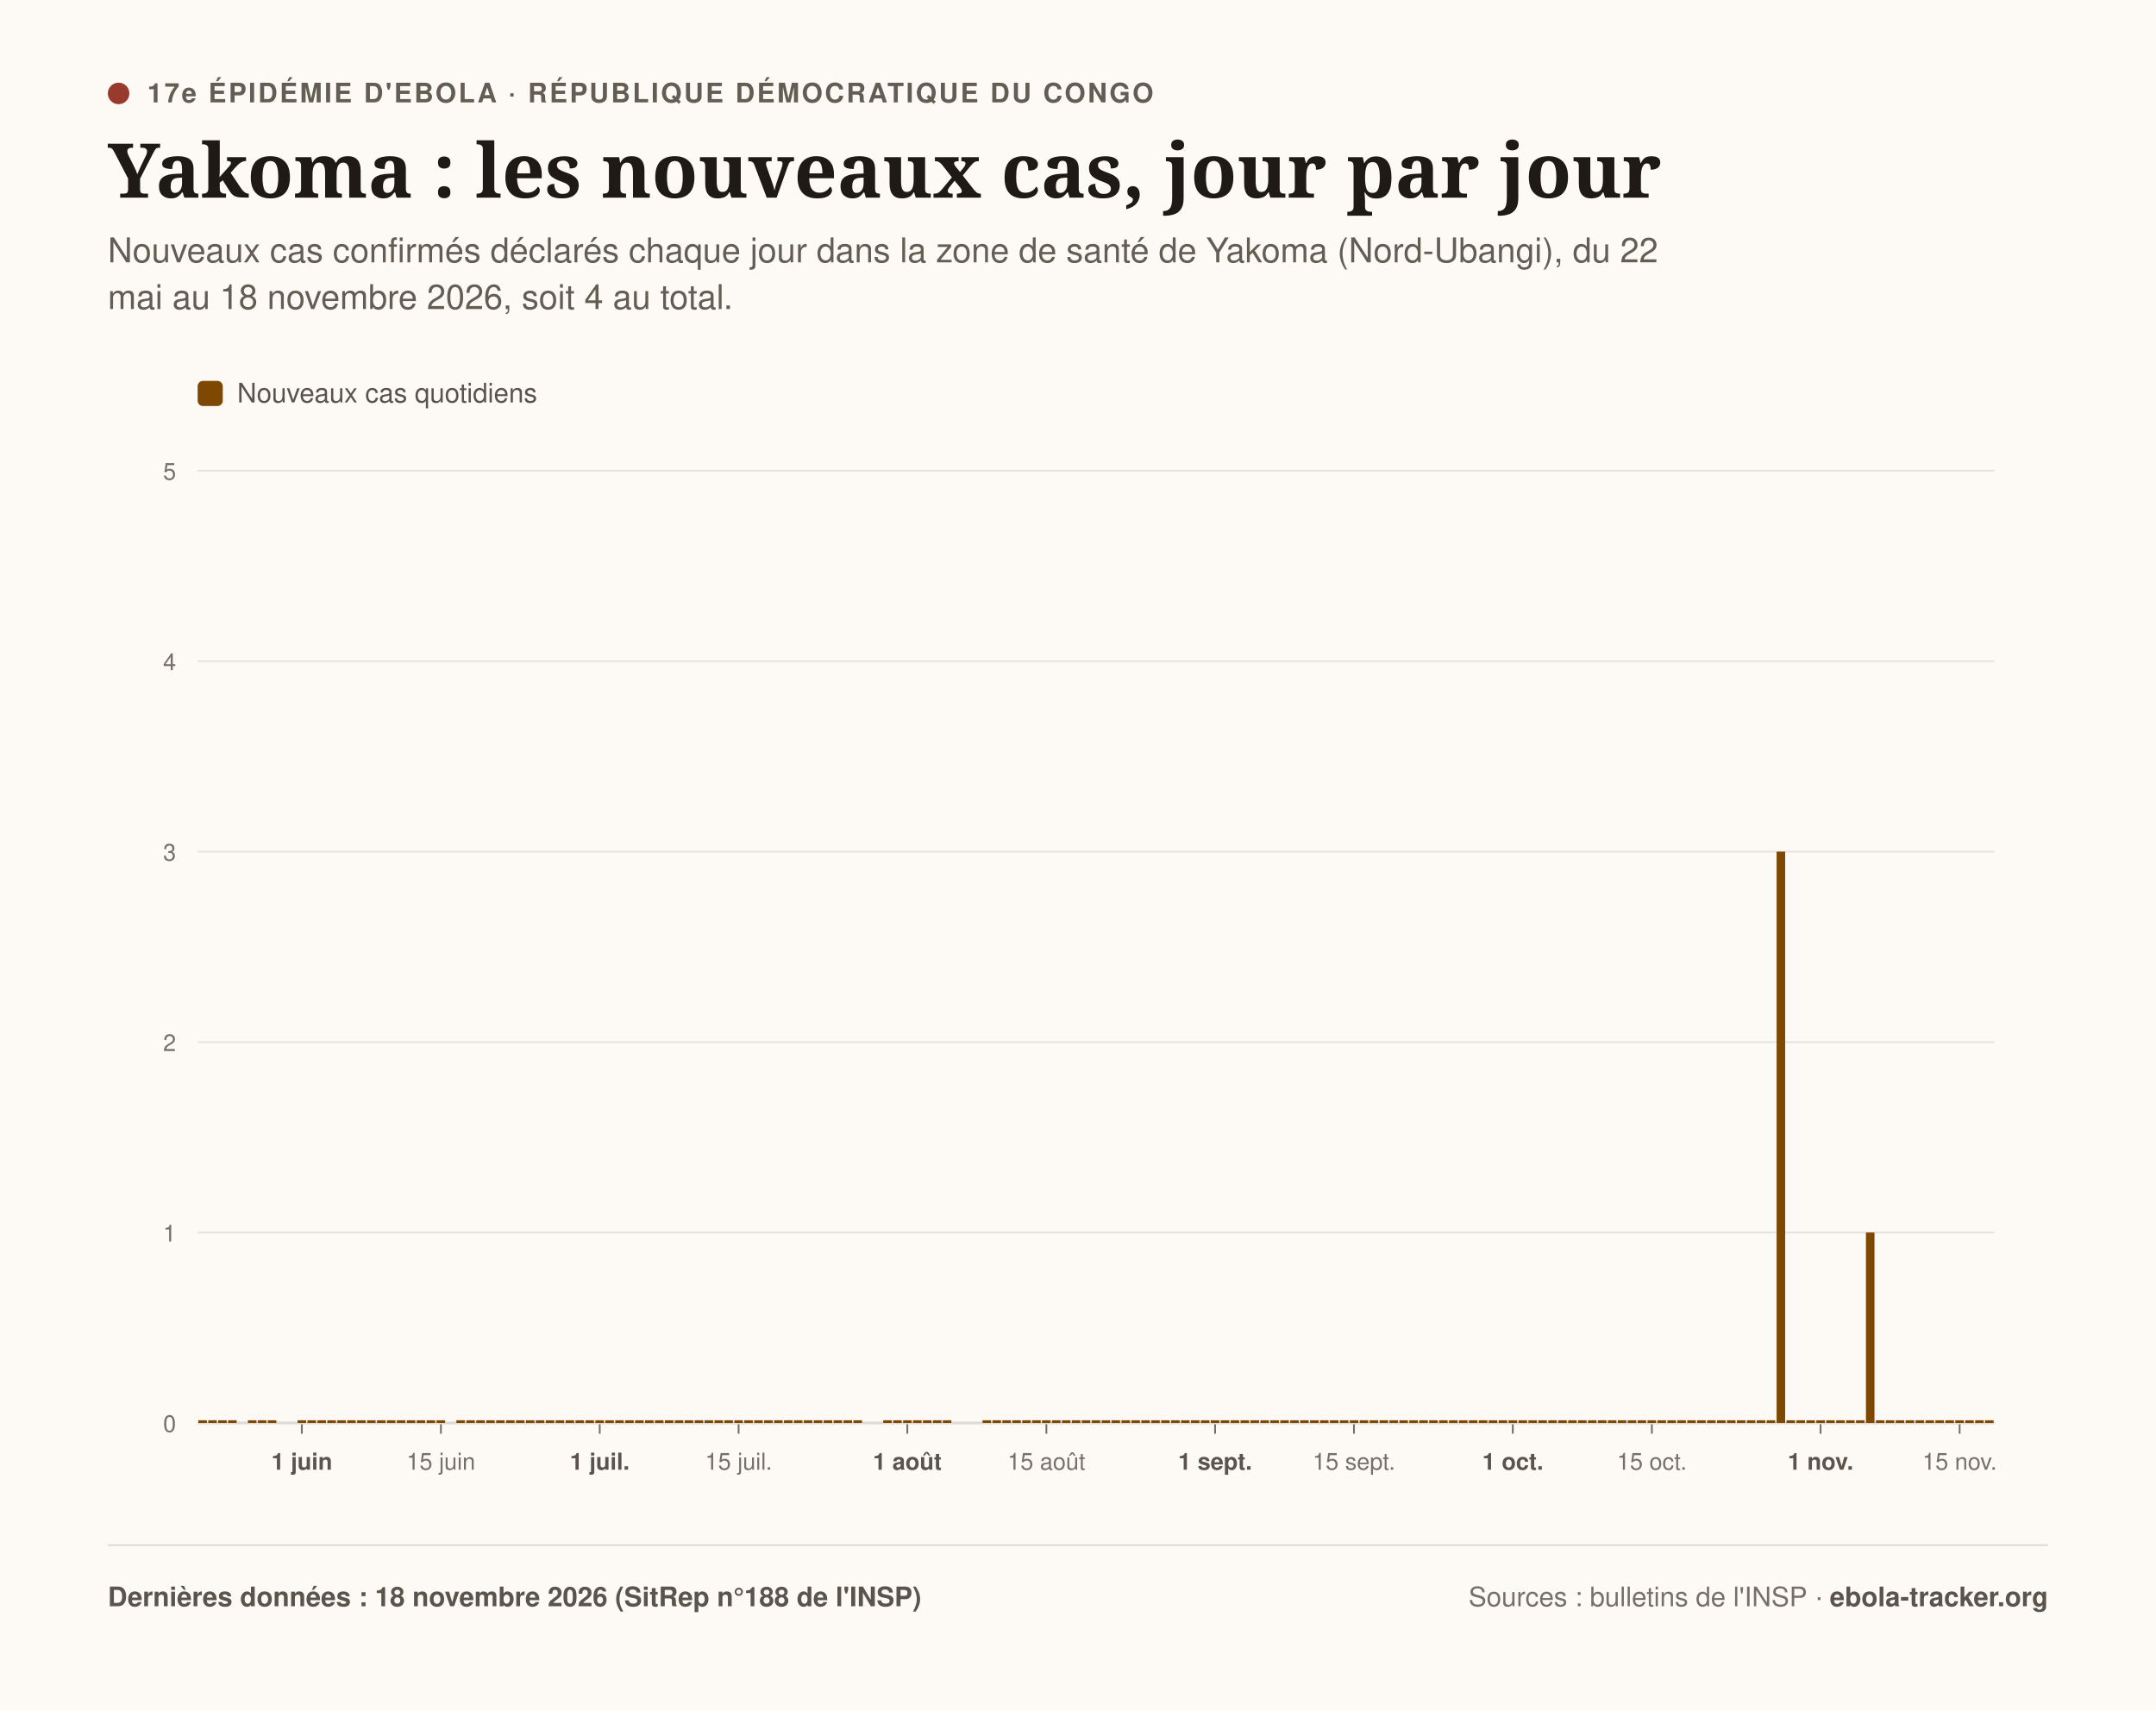
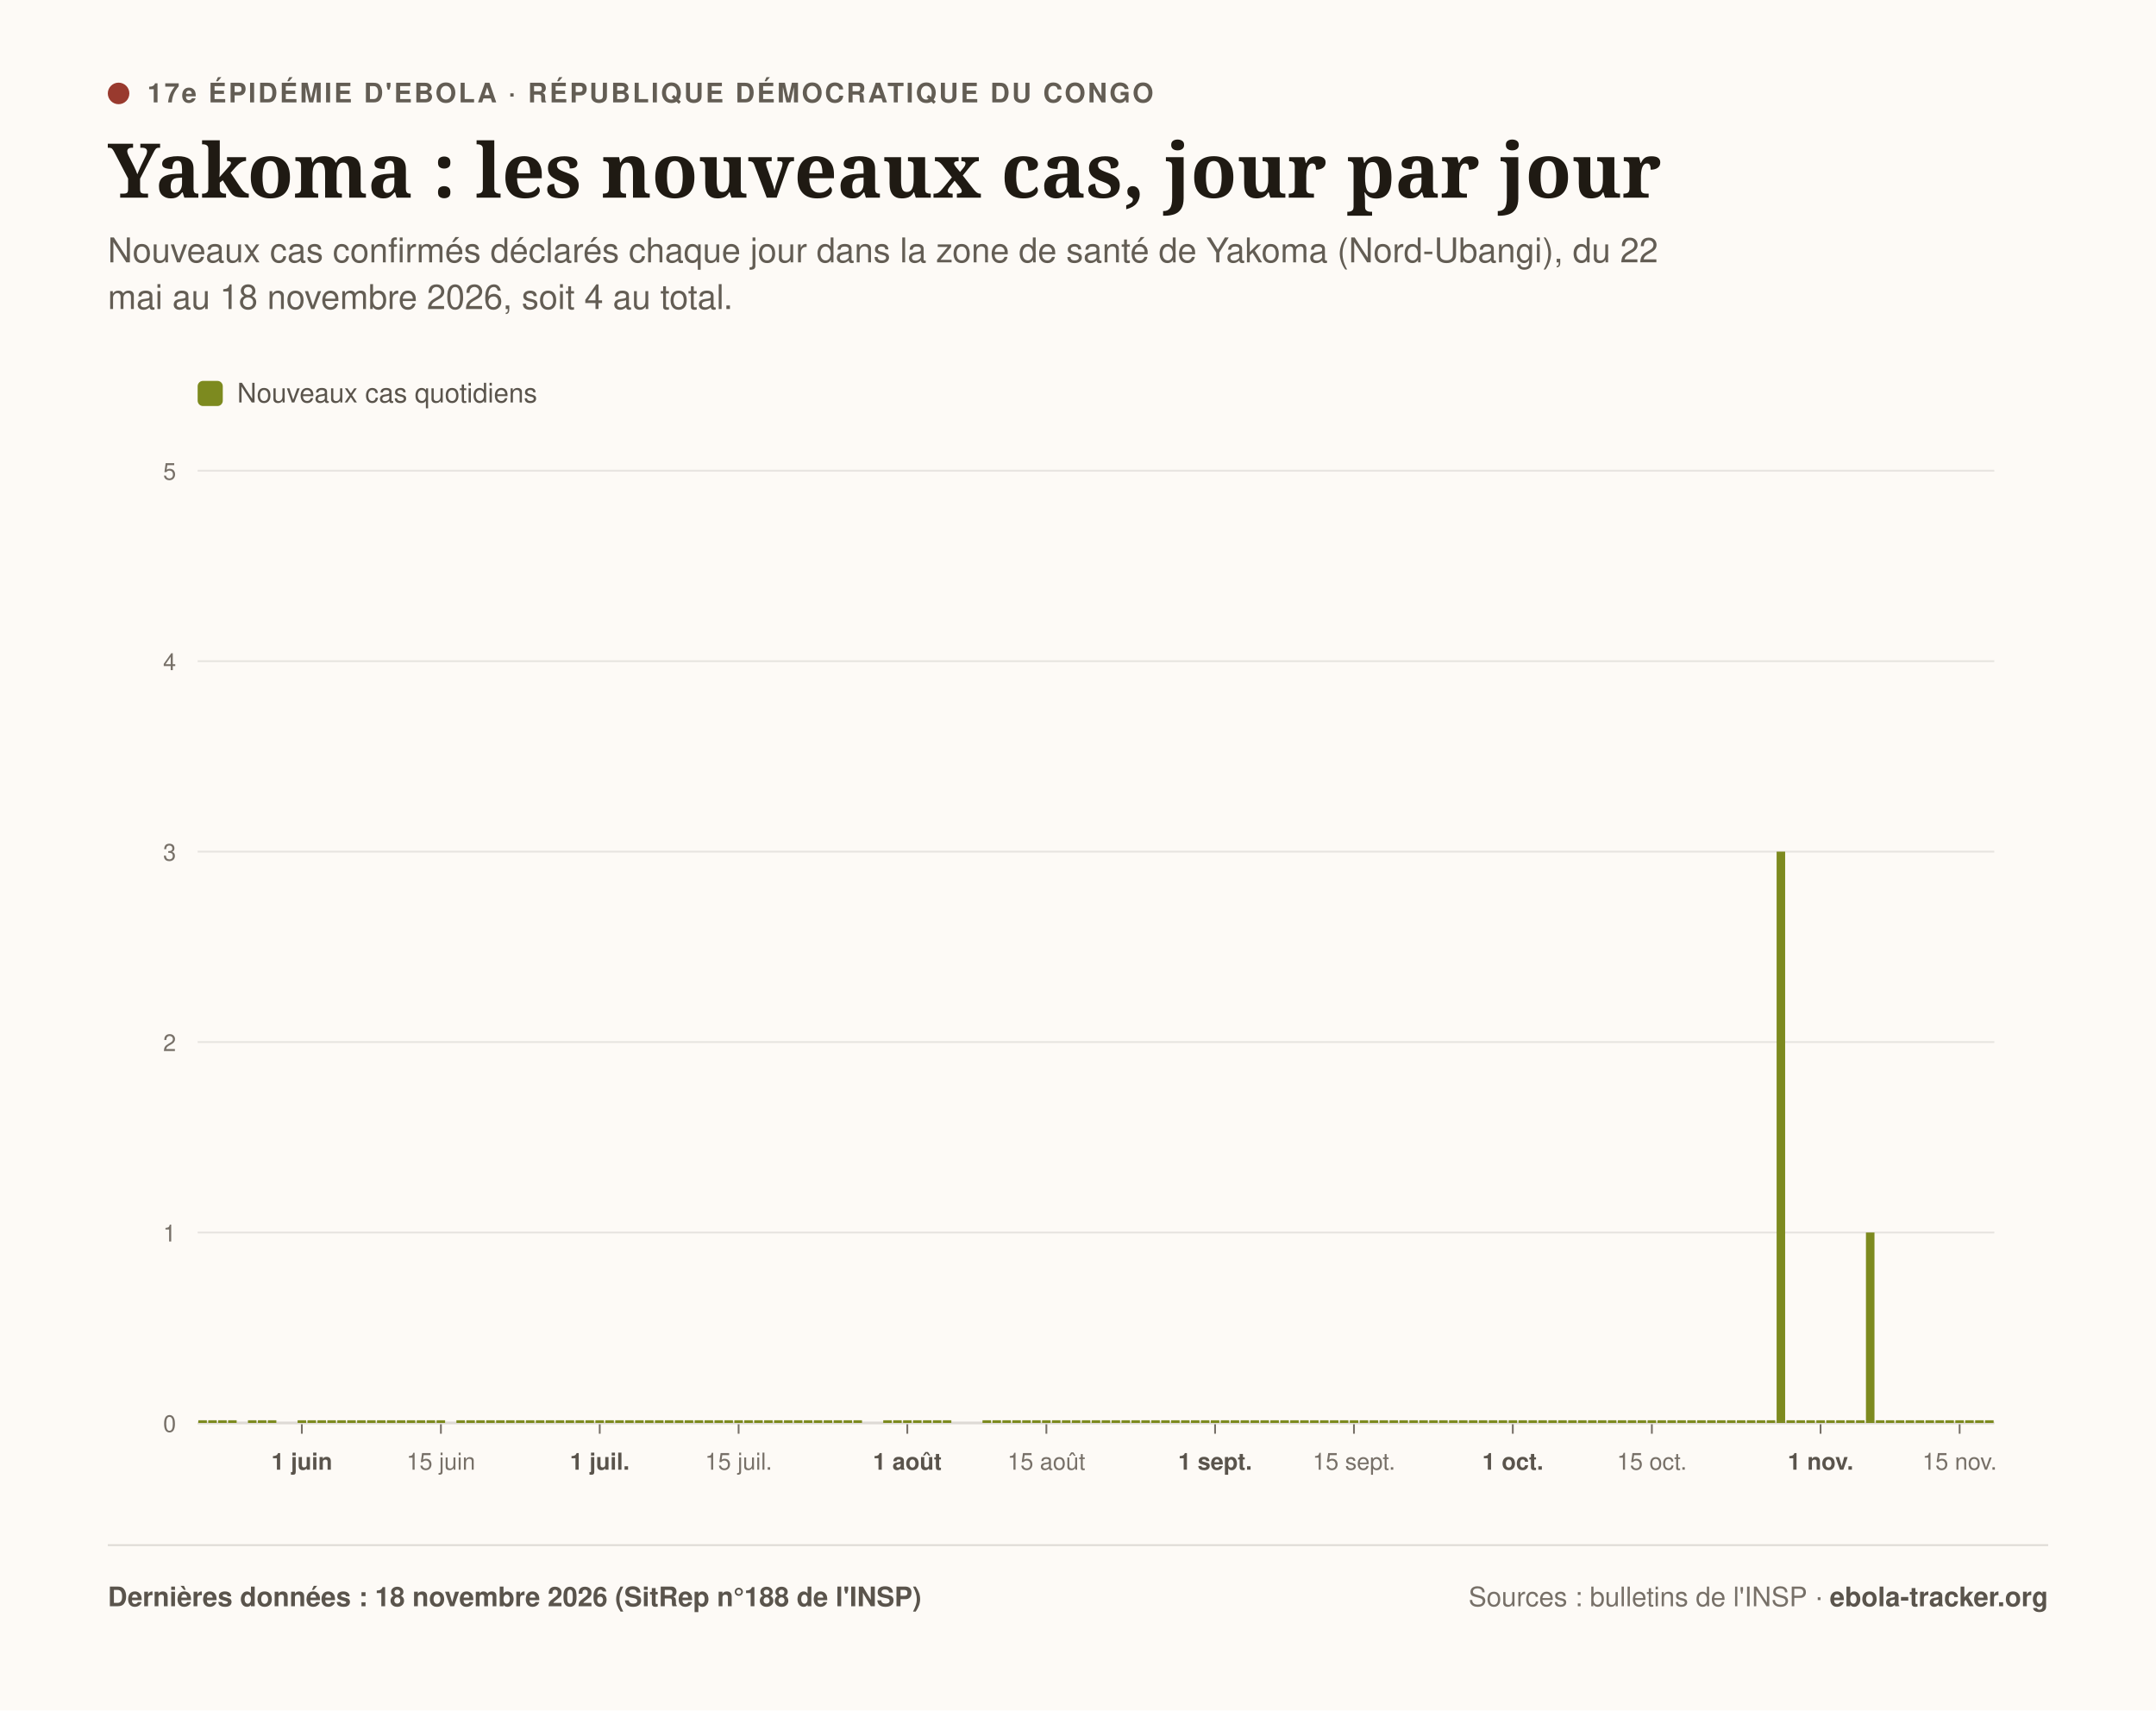
<svg xmlns="http://www.w3.org/2000/svg" viewBox="0 0 1200 952" role="img" aria-label="Yakoma : les nouveaux cas, jour par jour. Nouveaux cas confirmés déclarés chaque jour dans la zone de santé de Yakoma (Nord-Ubangi), du 22 mai au 18 novembre 2026, soit 4 au total.">
  <rect width="1200" height="952" fill="#FDFAF6" />
  <circle cx="66" cy="52" r="6" fill="#993A2E" />
  <text x="82.0" y="57.0" font-family="'Public Sans',Helvetica,Arial,sans-serif" font-size="15" font-weight="700" fill="#635D54" text-anchor="start" letter-spacing=".08em">17e ÉPIDÉMIE D'EBOLA · RÉPUBLIQUE DÉMOCRATIQUE DU CONGO</text>
  <text x="60.0" y="110.0" font-family="'Source Serif 4',Georgia,serif" font-size="42" font-weight="600" fill="#1F1A13" text-anchor="start">Yakoma : les nouveaux cas, jour par jour</text>
  <text x="60.0" y="146.0" font-family="'Public Sans',Helvetica,Arial,sans-serif" font-size="19" font-weight="400" fill="#635D54" text-anchor="start">Nouveaux cas confirmés déclarés chaque jour dans la zone de santé de Yakoma (Nord-Ubangi), du 22</text>
  <text x="60.0" y="172.0" font-family="'Public Sans',Helvetica,Arial,sans-serif" font-size="19" font-weight="400" fill="#635D54" text-anchor="start">mai au 18 novembre 2026, soit 4 au total.</text>
-   <rect x="110" y="212" width="14" height="14" rx="3" fill="#7E4800" />
+   <rect x="110" y="212" width="14" height="14" rx="3" fill="#7D8A1F" />
  <text x="132.0" y="224.0" font-family="'Public Sans',Helvetica,Arial,sans-serif" font-size="15" font-weight="400" fill="#5A544C" text-anchor="start">Nouveaux cas quotidiens</text>
  <line x1="110" x2="1110" y1="792.0" y2="792.0" stroke="#E7E4E0" />
  <text x="98.0" y="797.0" font-family="'Public Sans',Helvetica,Arial,sans-serif" font-size="13" font-weight="400" fill="#777068" text-anchor="end">0</text>
  <line x1="110" x2="1110" y1="686.0" y2="686.0" stroke="#E7E4E0" />
  <text x="98.0" y="691.0" font-family="'Public Sans',Helvetica,Arial,sans-serif" font-size="13" font-weight="400" fill="#777068" text-anchor="end">1</text>
  <line x1="110" x2="1110" y1="580.0" y2="580.0" stroke="#E7E4E0" />
  <text x="98.0" y="585.0" font-family="'Public Sans',Helvetica,Arial,sans-serif" font-size="13" font-weight="400" fill="#777068" text-anchor="end">2</text>
  <line x1="110" x2="1110" y1="474.0" y2="474.0" stroke="#E7E4E0" />
  <text x="98.0" y="479.0" font-family="'Public Sans',Helvetica,Arial,sans-serif" font-size="13" font-weight="400" fill="#777068" text-anchor="end">3</text>
  <line x1="110" x2="1110" y1="368.0" y2="368.0" stroke="#E7E4E0" />
  <text x="98.0" y="373.0" font-family="'Public Sans',Helvetica,Arial,sans-serif" font-size="13" font-weight="400" fill="#777068" text-anchor="end">4</text>
  <line x1="110" x2="1110" y1="262.0" y2="262.0" stroke="#E7E4E0" />
  <text x="98.0" y="267.0" font-family="'Public Sans',Helvetica,Arial,sans-serif" font-size="13" font-weight="400" fill="#777068" text-anchor="end">5</text>
  <line x1="168.0" x2="168.0" y1="792" y2="798" stroke="#777068" />
  <text x="168.0" y="818.0" font-family="'Public Sans',Helvetica,Arial,sans-serif" font-size="13" font-weight="600" fill="#5A544C" text-anchor="middle">1 juin</text>
  <line x1="245.4" x2="245.4" y1="792" y2="798" stroke="#777068" />
  <text x="245.4" y="818.0" font-family="'Public Sans',Helvetica,Arial,sans-serif" font-size="13" font-weight="400" fill="#777068" text-anchor="middle">15 juin</text>
  <line x1="333.8" x2="333.8" y1="792" y2="798" stroke="#777068" />
  <text x="333.8" y="818.0" font-family="'Public Sans',Helvetica,Arial,sans-serif" font-size="13" font-weight="600" fill="#5A544C" text-anchor="middle">1 juil.</text>
  <line x1="411.1" x2="411.1" y1="792" y2="798" stroke="#777068" />
  <text x="411.1" y="818.0" font-family="'Public Sans',Helvetica,Arial,sans-serif" font-size="13" font-weight="400" fill="#777068" text-anchor="middle">15 juil.</text>
  <line x1="505.0" x2="505.0" y1="792" y2="798" stroke="#777068" />
  <text x="505.0" y="818.0" font-family="'Public Sans',Helvetica,Arial,sans-serif" font-size="13" font-weight="600" fill="#5A544C" text-anchor="middle">1 août</text>
  <line x1="582.4" x2="582.4" y1="792" y2="798" stroke="#777068" />
  <text x="582.4" y="818.0" font-family="'Public Sans',Helvetica,Arial,sans-serif" font-size="13" font-weight="400" fill="#777068" text-anchor="middle">15 août</text>
  <line x1="676.3" x2="676.3" y1="792" y2="798" stroke="#777068" />
  <text x="676.3" y="818.0" font-family="'Public Sans',Helvetica,Arial,sans-serif" font-size="13" font-weight="600" fill="#5A544C" text-anchor="middle">1 sept.</text>
  <line x1="753.6" x2="753.6" y1="792" y2="798" stroke="#777068" />
  <text x="753.6" y="818.0" font-family="'Public Sans',Helvetica,Arial,sans-serif" font-size="13" font-weight="400" fill="#777068" text-anchor="middle">15 sept.</text>
  <line x1="842.0" x2="842.0" y1="792" y2="798" stroke="#777068" />
  <text x="842.0" y="818.0" font-family="'Public Sans',Helvetica,Arial,sans-serif" font-size="13" font-weight="600" fill="#5A544C" text-anchor="middle">1 oct.</text>
  <line x1="919.4" x2="919.4" y1="792" y2="798" stroke="#777068" />
  <text x="919.4" y="818.0" font-family="'Public Sans',Helvetica,Arial,sans-serif" font-size="13" font-weight="400" fill="#777068" text-anchor="middle">15 oct.</text>
  <line x1="1013.3" x2="1013.3" y1="792" y2="798" stroke="#777068" />
  <text x="1013.3" y="818.0" font-family="'Public Sans',Helvetica,Arial,sans-serif" font-size="13" font-weight="600" fill="#5A544C" text-anchor="middle">1 nov.</text>
  <line x1="1090.7" x2="1090.7" y1="792" y2="798" stroke="#777068" />
  <text x="1090.7" y="818.0" font-family="'Public Sans',Helvetica,Arial,sans-serif" font-size="13" font-weight="400" fill="#777068" text-anchor="middle">15 nov.</text>
  <line x1="110" x2="1110" y1="792" y2="792" stroke="#DEDAD5" stroke-width="1.5" />
-   <rect x="110.39" y="790.50" width="4.75" height="1.50" fill="#7E4800" />
-   <rect x="115.91" y="790.50" width="4.75" height="1.50" fill="#7E4800" />
-   <rect x="121.44" y="790.50" width="4.75" height="1.50" fill="#7E4800" />
-   <rect x="126.96" y="790.50" width="4.75" height="1.50" fill="#7E4800" />
-   <rect x="138.01" y="790.50" width="4.75" height="1.50" fill="#7E4800" />
-   <rect x="143.54" y="790.50" width="4.75" height="1.50" fill="#7E4800" />
-   <rect x="149.06" y="790.50" width="4.75" height="1.50" fill="#7E4800" />
-   <rect x="165.64" y="790.50" width="4.75" height="1.50" fill="#7E4800" />
-   <rect x="171.16" y="790.50" width="4.75" height="1.50" fill="#7E4800" />
-   <rect x="176.69" y="790.50" width="4.75" height="1.50" fill="#7E4800" />
-   <rect x="182.21" y="790.50" width="4.75" height="1.50" fill="#7E4800" />
-   <rect x="187.73" y="790.50" width="4.75" height="1.50" fill="#7E4800" />
-   <rect x="193.26" y="790.50" width="4.75" height="1.50" fill="#7E4800" />
-   <rect x="198.78" y="790.50" width="4.75" height="1.50" fill="#7E4800" />
-   <rect x="204.31" y="790.50" width="4.75" height="1.50" fill="#7E4800" />
-   <rect x="209.83" y="790.50" width="4.75" height="1.50" fill="#7E4800" />
-   <rect x="215.36" y="790.50" width="4.75" height="1.50" fill="#7E4800" />
-   <rect x="220.88" y="790.50" width="4.75" height="1.50" fill="#7E4800" />
-   <rect x="226.41" y="790.50" width="4.75" height="1.50" fill="#7E4800" />
-   <rect x="231.93" y="790.50" width="4.75" height="1.50" fill="#7E4800" />
-   <rect x="237.46" y="790.50" width="4.75" height="1.50" fill="#7E4800" />
-   <rect x="242.98" y="790.50" width="4.75" height="1.50" fill="#7E4800" />
-   <rect x="254.03" y="790.50" width="4.75" height="1.50" fill="#7E4800" />
-   <rect x="259.56" y="790.50" width="4.75" height="1.50" fill="#7E4800" />
-   <rect x="265.08" y="790.50" width="4.75" height="1.50" fill="#7E4800" />
-   <rect x="270.61" y="790.50" width="4.75" height="1.50" fill="#7E4800" />
-   <rect x="276.13" y="790.50" width="4.75" height="1.50" fill="#7E4800" />
-   <rect x="281.66" y="790.50" width="4.75" height="1.50" fill="#7E4800" />
-   <rect x="287.18" y="790.50" width="4.75" height="1.50" fill="#7E4800" />
-   <rect x="292.71" y="790.50" width="4.75" height="1.50" fill="#7E4800" />
-   <rect x="298.23" y="790.50" width="4.75" height="1.50" fill="#7E4800" />
-   <rect x="303.76" y="790.50" width="4.75" height="1.50" fill="#7E4800" />
-   <rect x="309.28" y="790.50" width="4.75" height="1.50" fill="#7E4800" />
-   <rect x="314.81" y="790.50" width="4.75" height="1.50" fill="#7E4800" />
-   <rect x="320.33" y="790.50" width="4.75" height="1.50" fill="#7E4800" />
-   <rect x="325.86" y="790.50" width="4.75" height="1.50" fill="#7E4800" />
-   <rect x="331.38" y="790.50" width="4.75" height="1.50" fill="#7E4800" />
-   <rect x="336.91" y="790.50" width="4.75" height="1.50" fill="#7E4800" />
-   <rect x="342.43" y="790.50" width="4.75" height="1.50" fill="#7E4800" />
-   <rect x="347.96" y="790.50" width="4.75" height="1.50" fill="#7E4800" />
-   <rect x="353.48" y="790.50" width="4.75" height="1.50" fill="#7E4800" />
-   <rect x="359.01" y="790.50" width="4.75" height="1.50" fill="#7E4800" />
-   <rect x="364.53" y="790.50" width="4.75" height="1.50" fill="#7E4800" />
-   <rect x="370.06" y="790.50" width="4.75" height="1.50" fill="#7E4800" />
-   <rect x="375.58" y="790.50" width="4.75" height="1.50" fill="#7E4800" />
-   <rect x="381.10" y="790.50" width="4.75" height="1.50" fill="#7E4800" />
-   <rect x="386.63" y="790.50" width="4.75" height="1.50" fill="#7E4800" />
-   <rect x="392.15" y="790.50" width="4.75" height="1.50" fill="#7E4800" />
-   <rect x="397.68" y="790.50" width="4.75" height="1.50" fill="#7E4800" />
-   <rect x="403.20" y="790.50" width="4.75" height="1.50" fill="#7E4800" />
-   <rect x="408.73" y="790.50" width="4.75" height="1.50" fill="#7E4800" />
-   <rect x="414.25" y="790.50" width="4.75" height="1.50" fill="#7E4800" />
-   <rect x="419.78" y="790.50" width="4.75" height="1.50" fill="#7E4800" />
-   <rect x="425.30" y="790.50" width="4.75" height="1.50" fill="#7E4800" />
-   <rect x="430.83" y="790.50" width="4.75" height="1.50" fill="#7E4800" />
-   <rect x="436.35" y="790.50" width="4.75" height="1.50" fill="#7E4800" />
-   <rect x="441.88" y="790.50" width="4.75" height="1.50" fill="#7E4800" />
-   <rect x="447.40" y="790.50" width="4.75" height="1.50" fill="#7E4800" />
-   <rect x="452.93" y="790.50" width="4.75" height="1.50" fill="#7E4800" />
-   <rect x="458.45" y="790.50" width="4.75" height="1.50" fill="#7E4800" />
-   <rect x="463.98" y="790.50" width="4.75" height="1.50" fill="#7E4800" />
-   <rect x="469.50" y="790.50" width="4.75" height="1.50" fill="#7E4800" />
-   <rect x="475.03" y="790.50" width="4.75" height="1.50" fill="#7E4800" />
-   <rect x="491.60" y="790.50" width="4.75" height="1.50" fill="#7E4800" />
-   <rect x="497.13" y="790.50" width="4.75" height="1.50" fill="#7E4800" />
-   <rect x="502.65" y="790.50" width="4.75" height="1.50" fill="#7E4800" />
-   <rect x="508.18" y="790.50" width="4.75" height="1.50" fill="#7E4800" />
-   <rect x="513.70" y="790.50" width="4.75" height="1.50" fill="#7E4800" />
-   <rect x="519.23" y="790.50" width="4.75" height="1.50" fill="#7E4800" />
-   <rect x="524.75" y="790.50" width="4.75" height="1.50" fill="#7E4800" />
-   <rect x="546.85" y="790.50" width="4.75" height="1.50" fill="#7E4800" />
-   <rect x="552.38" y="790.50" width="4.75" height="1.50" fill="#7E4800" />
-   <rect x="557.90" y="790.50" width="4.75" height="1.50" fill="#7E4800" />
-   <rect x="563.43" y="790.50" width="4.75" height="1.50" fill="#7E4800" />
-   <rect x="568.95" y="790.50" width="4.75" height="1.50" fill="#7E4800" />
-   <rect x="574.48" y="790.50" width="4.75" height="1.50" fill="#7E4800" />
-   <rect x="580.00" y="790.50" width="4.75" height="1.50" fill="#7E4800" />
-   <rect x="585.52" y="790.50" width="4.75" height="1.50" fill="#7E4800" />
-   <rect x="591.05" y="790.50" width="4.75" height="1.50" fill="#7E4800" />
-   <rect x="596.57" y="790.50" width="4.75" height="1.50" fill="#7E4800" />
-   <rect x="602.10" y="790.50" width="4.75" height="1.50" fill="#7E4800" />
-   <rect x="607.62" y="790.50" width="4.75" height="1.50" fill="#7E4800" />
-   <rect x="613.15" y="790.50" width="4.75" height="1.50" fill="#7E4800" />
-   <rect x="618.67" y="790.50" width="4.75" height="1.50" fill="#7E4800" />
-   <rect x="624.20" y="790.50" width="4.75" height="1.50" fill="#7E4800" />
-   <rect x="629.72" y="790.50" width="4.75" height="1.50" fill="#7E4800" />
-   <rect x="635.25" y="790.50" width="4.75" height="1.50" fill="#7E4800" />
-   <rect x="640.77" y="790.50" width="4.75" height="1.50" fill="#7E4800" />
-   <rect x="646.30" y="790.50" width="4.75" height="1.50" fill="#7E4800" />
-   <rect x="651.82" y="790.50" width="4.75" height="1.50" fill="#7E4800" />
-   <rect x="657.35" y="790.50" width="4.75" height="1.50" fill="#7E4800" />
-   <rect x="662.87" y="790.50" width="4.75" height="1.50" fill="#7E4800" />
-   <rect x="668.40" y="790.50" width="4.75" height="1.50" fill="#7E4800" />
-   <rect x="673.92" y="790.50" width="4.75" height="1.50" fill="#7E4800" />
-   <rect x="679.45" y="790.50" width="4.75" height="1.50" fill="#7E4800" />
-   <rect x="684.97" y="790.50" width="4.75" height="1.50" fill="#7E4800" />
-   <rect x="690.50" y="790.50" width="4.75" height="1.50" fill="#7E4800" />
-   <rect x="696.02" y="790.50" width="4.75" height="1.50" fill="#7E4800" />
-   <rect x="701.55" y="790.50" width="4.75" height="1.50" fill="#7E4800" />
-   <rect x="707.07" y="790.50" width="4.75" height="1.50" fill="#7E4800" />
-   <rect x="712.60" y="790.50" width="4.75" height="1.50" fill="#7E4800" />
-   <rect x="718.12" y="790.50" width="4.75" height="1.50" fill="#7E4800" />
-   <rect x="723.65" y="790.50" width="4.75" height="1.50" fill="#7E4800" />
-   <rect x="729.17" y="790.50" width="4.75" height="1.50" fill="#7E4800" />
-   <rect x="734.70" y="790.50" width="4.75" height="1.50" fill="#7E4800" />
-   <rect x="740.22" y="790.50" width="4.75" height="1.50" fill="#7E4800" />
-   <rect x="745.75" y="790.50" width="4.75" height="1.50" fill="#7E4800" />
-   <rect x="751.27" y="790.50" width="4.75" height="1.50" fill="#7E4800" />
-   <rect x="756.80" y="790.50" width="4.75" height="1.50" fill="#7E4800" />
-   <rect x="762.32" y="790.50" width="4.75" height="1.50" fill="#7E4800" />
-   <rect x="767.85" y="790.50" width="4.75" height="1.50" fill="#7E4800" />
-   <rect x="773.37" y="790.50" width="4.75" height="1.50" fill="#7E4800" />
-   <rect x="778.90" y="790.50" width="4.75" height="1.50" fill="#7E4800" />
-   <rect x="784.42" y="790.50" width="4.75" height="1.50" fill="#7E4800" />
-   <rect x="789.94" y="790.50" width="4.75" height="1.50" fill="#7E4800" />
-   <rect x="795.47" y="790.50" width="4.75" height="1.50" fill="#7E4800" />
-   <rect x="800.99" y="790.50" width="4.75" height="1.50" fill="#7E4800" />
-   <rect x="806.52" y="790.50" width="4.75" height="1.50" fill="#7E4800" />
-   <rect x="812.04" y="790.50" width="4.75" height="1.50" fill="#7E4800" />
-   <rect x="817.57" y="790.50" width="4.75" height="1.50" fill="#7E4800" />
-   <rect x="823.09" y="790.50" width="4.75" height="1.50" fill="#7E4800" />
-   <rect x="828.62" y="790.50" width="4.75" height="1.50" fill="#7E4800" />
-   <rect x="834.14" y="790.50" width="4.75" height="1.50" fill="#7E4800" />
-   <rect x="839.67" y="790.50" width="4.75" height="1.50" fill="#7E4800" />
-   <rect x="845.19" y="790.50" width="4.75" height="1.50" fill="#7E4800" />
-   <rect x="850.72" y="790.50" width="4.75" height="1.50" fill="#7E4800" />
-   <rect x="856.24" y="790.50" width="4.75" height="1.50" fill="#7E4800" />
-   <rect x="861.77" y="790.50" width="4.75" height="1.50" fill="#7E4800" />
-   <rect x="867.29" y="790.50" width="4.75" height="1.50" fill="#7E4800" />
-   <rect x="872.82" y="790.50" width="4.75" height="1.50" fill="#7E4800" />
-   <rect x="878.34" y="790.50" width="4.75" height="1.50" fill="#7E4800" />
-   <rect x="883.87" y="790.50" width="4.75" height="1.50" fill="#7E4800" />
-   <rect x="889.39" y="790.50" width="4.75" height="1.50" fill="#7E4800" />
-   <rect x="894.92" y="790.50" width="4.75" height="1.50" fill="#7E4800" />
-   <rect x="900.44" y="790.50" width="4.75" height="1.50" fill="#7E4800" />
-   <rect x="905.97" y="790.50" width="4.75" height="1.50" fill="#7E4800" />
-   <rect x="911.49" y="790.50" width="4.75" height="1.50" fill="#7E4800" />
-   <rect x="917.02" y="790.50" width="4.75" height="1.50" fill="#7E4800" />
-   <rect x="922.54" y="790.50" width="4.75" height="1.50" fill="#7E4800" />
-   <rect x="928.07" y="790.50" width="4.75" height="1.50" fill="#7E4800" />
-   <rect x="933.59" y="790.50" width="4.75" height="1.50" fill="#7E4800" />
-   <rect x="939.12" y="790.50" width="4.75" height="1.50" fill="#7E4800" />
-   <rect x="944.64" y="790.50" width="4.75" height="1.50" fill="#7E4800" />
-   <rect x="950.17" y="790.50" width="4.75" height="1.50" fill="#7E4800" />
-   <rect x="955.69" y="790.50" width="4.75" height="1.50" fill="#7E4800" />
-   <rect x="961.22" y="790.50" width="4.75" height="1.50" fill="#7E4800" />
-   <rect x="966.74" y="790.50" width="4.75" height="1.50" fill="#7E4800" />
-   <rect x="972.27" y="790.50" width="4.75" height="1.50" fill="#7E4800" />
-   <rect x="977.79" y="790.50" width="4.75" height="1.50" fill="#7E4800" />
-   <rect x="983.31" y="790.50" width="4.75" height="1.50" fill="#7E4800" />
-   <rect x="988.84" y="474.00" width="4.75" height="318.00" fill="#7E4800" />
-   <rect x="994.36" y="790.50" width="4.75" height="1.50" fill="#7E4800" />
-   <rect x="999.89" y="790.50" width="4.75" height="1.50" fill="#7E4800" />
-   <rect x="1005.41" y="790.50" width="4.75" height="1.50" fill="#7E4800" />
-   <rect x="1010.94" y="790.50" width="4.75" height="1.50" fill="#7E4800" />
-   <rect x="1016.46" y="790.50" width="4.75" height="1.50" fill="#7E4800" />
-   <rect x="1021.99" y="790.50" width="4.75" height="1.50" fill="#7E4800" />
-   <rect x="1027.51" y="790.50" width="4.75" height="1.50" fill="#7E4800" />
-   <rect x="1033.04" y="790.50" width="4.75" height="1.50" fill="#7E4800" />
-   <rect x="1038.56" y="686.00" width="4.75" height="106.00" fill="#7E4800" />
-   <rect x="1044.09" y="790.50" width="4.75" height="1.50" fill="#7E4800" />
-   <rect x="1049.61" y="790.50" width="4.75" height="1.50" fill="#7E4800" />
-   <rect x="1055.14" y="790.50" width="4.75" height="1.50" fill="#7E4800" />
-   <rect x="1060.66" y="790.50" width="4.75" height="1.50" fill="#7E4800" />
-   <rect x="1066.19" y="790.50" width="4.75" height="1.50" fill="#7E4800" />
-   <rect x="1071.71" y="790.50" width="4.75" height="1.50" fill="#7E4800" />
-   <rect x="1077.24" y="790.50" width="4.75" height="1.50" fill="#7E4800" />
-   <rect x="1082.76" y="790.50" width="4.75" height="1.50" fill="#7E4800" />
-   <rect x="1088.29" y="790.50" width="4.75" height="1.50" fill="#7E4800" />
-   <rect x="1093.81" y="790.50" width="4.75" height="1.50" fill="#7E4800" />
-   <rect x="1099.34" y="790.50" width="4.75" height="1.50" fill="#7E4800" />
-   <rect x="1104.86" y="790.50" width="4.75" height="1.50" fill="#7E4800" />
+   <rect x="110.39" y="790.50" width="4.75" height="1.50" fill="#7D8A1F" />
+   <rect x="115.91" y="790.50" width="4.75" height="1.50" fill="#7D8A1F" />
+   <rect x="121.44" y="790.50" width="4.75" height="1.50" fill="#7D8A1F" />
+   <rect x="126.96" y="790.50" width="4.75" height="1.50" fill="#7D8A1F" />
+   <rect x="138.01" y="790.50" width="4.75" height="1.50" fill="#7D8A1F" />
+   <rect x="143.54" y="790.50" width="4.75" height="1.50" fill="#7D8A1F" />
+   <rect x="149.06" y="790.50" width="4.75" height="1.50" fill="#7D8A1F" />
+   <rect x="165.64" y="790.50" width="4.75" height="1.50" fill="#7D8A1F" />
+   <rect x="171.16" y="790.50" width="4.75" height="1.50" fill="#7D8A1F" />
+   <rect x="176.69" y="790.50" width="4.75" height="1.50" fill="#7D8A1F" />
+   <rect x="182.21" y="790.50" width="4.75" height="1.50" fill="#7D8A1F" />
+   <rect x="187.73" y="790.50" width="4.75" height="1.50" fill="#7D8A1F" />
+   <rect x="193.26" y="790.50" width="4.75" height="1.50" fill="#7D8A1F" />
+   <rect x="198.78" y="790.50" width="4.75" height="1.50" fill="#7D8A1F" />
+   <rect x="204.31" y="790.50" width="4.75" height="1.50" fill="#7D8A1F" />
+   <rect x="209.83" y="790.50" width="4.75" height="1.50" fill="#7D8A1F" />
+   <rect x="215.36" y="790.50" width="4.75" height="1.50" fill="#7D8A1F" />
+   <rect x="220.88" y="790.50" width="4.75" height="1.50" fill="#7D8A1F" />
+   <rect x="226.41" y="790.50" width="4.75" height="1.50" fill="#7D8A1F" />
+   <rect x="231.93" y="790.50" width="4.75" height="1.50" fill="#7D8A1F" />
+   <rect x="237.46" y="790.50" width="4.75" height="1.50" fill="#7D8A1F" />
+   <rect x="242.98" y="790.50" width="4.75" height="1.50" fill="#7D8A1F" />
+   <rect x="254.03" y="790.50" width="4.75" height="1.50" fill="#7D8A1F" />
+   <rect x="259.56" y="790.50" width="4.75" height="1.50" fill="#7D8A1F" />
+   <rect x="265.08" y="790.50" width="4.75" height="1.50" fill="#7D8A1F" />
+   <rect x="270.61" y="790.50" width="4.75" height="1.50" fill="#7D8A1F" />
+   <rect x="276.13" y="790.50" width="4.75" height="1.50" fill="#7D8A1F" />
+   <rect x="281.66" y="790.50" width="4.75" height="1.50" fill="#7D8A1F" />
+   <rect x="287.18" y="790.50" width="4.75" height="1.50" fill="#7D8A1F" />
+   <rect x="292.71" y="790.50" width="4.75" height="1.50" fill="#7D8A1F" />
+   <rect x="298.23" y="790.50" width="4.75" height="1.50" fill="#7D8A1F" />
+   <rect x="303.76" y="790.50" width="4.75" height="1.50" fill="#7D8A1F" />
+   <rect x="309.28" y="790.50" width="4.75" height="1.50" fill="#7D8A1F" />
+   <rect x="314.81" y="790.50" width="4.75" height="1.50" fill="#7D8A1F" />
+   <rect x="320.33" y="790.50" width="4.75" height="1.50" fill="#7D8A1F" />
+   <rect x="325.86" y="790.50" width="4.75" height="1.50" fill="#7D8A1F" />
+   <rect x="331.38" y="790.50" width="4.75" height="1.50" fill="#7D8A1F" />
+   <rect x="336.91" y="790.50" width="4.75" height="1.50" fill="#7D8A1F" />
+   <rect x="342.43" y="790.50" width="4.75" height="1.50" fill="#7D8A1F" />
+   <rect x="347.96" y="790.50" width="4.75" height="1.50" fill="#7D8A1F" />
+   <rect x="353.48" y="790.50" width="4.75" height="1.50" fill="#7D8A1F" />
+   <rect x="359.01" y="790.50" width="4.75" height="1.50" fill="#7D8A1F" />
+   <rect x="364.53" y="790.50" width="4.75" height="1.50" fill="#7D8A1F" />
+   <rect x="370.06" y="790.50" width="4.75" height="1.50" fill="#7D8A1F" />
+   <rect x="375.58" y="790.50" width="4.75" height="1.50" fill="#7D8A1F" />
+   <rect x="381.10" y="790.50" width="4.75" height="1.50" fill="#7D8A1F" />
+   <rect x="386.63" y="790.50" width="4.75" height="1.50" fill="#7D8A1F" />
+   <rect x="392.15" y="790.50" width="4.75" height="1.50" fill="#7D8A1F" />
+   <rect x="397.68" y="790.50" width="4.75" height="1.50" fill="#7D8A1F" />
+   <rect x="403.20" y="790.50" width="4.75" height="1.50" fill="#7D8A1F" />
+   <rect x="408.73" y="790.50" width="4.75" height="1.50" fill="#7D8A1F" />
+   <rect x="414.25" y="790.50" width="4.75" height="1.50" fill="#7D8A1F" />
+   <rect x="419.78" y="790.50" width="4.75" height="1.50" fill="#7D8A1F" />
+   <rect x="425.30" y="790.50" width="4.75" height="1.50" fill="#7D8A1F" />
+   <rect x="430.83" y="790.50" width="4.75" height="1.50" fill="#7D8A1F" />
+   <rect x="436.35" y="790.50" width="4.75" height="1.50" fill="#7D8A1F" />
+   <rect x="441.88" y="790.50" width="4.75" height="1.50" fill="#7D8A1F" />
+   <rect x="447.40" y="790.50" width="4.75" height="1.50" fill="#7D8A1F" />
+   <rect x="452.93" y="790.50" width="4.75" height="1.50" fill="#7D8A1F" />
+   <rect x="458.45" y="790.50" width="4.75" height="1.50" fill="#7D8A1F" />
+   <rect x="463.98" y="790.50" width="4.75" height="1.50" fill="#7D8A1F" />
+   <rect x="469.50" y="790.50" width="4.75" height="1.50" fill="#7D8A1F" />
+   <rect x="475.03" y="790.50" width="4.75" height="1.50" fill="#7D8A1F" />
+   <rect x="491.60" y="790.50" width="4.75" height="1.50" fill="#7D8A1F" />
+   <rect x="497.13" y="790.50" width="4.75" height="1.50" fill="#7D8A1F" />
+   <rect x="502.65" y="790.50" width="4.75" height="1.50" fill="#7D8A1F" />
+   <rect x="508.18" y="790.50" width="4.75" height="1.50" fill="#7D8A1F" />
+   <rect x="513.70" y="790.50" width="4.75" height="1.50" fill="#7D8A1F" />
+   <rect x="519.23" y="790.50" width="4.75" height="1.50" fill="#7D8A1F" />
+   <rect x="524.75" y="790.50" width="4.75" height="1.50" fill="#7D8A1F" />
+   <rect x="546.85" y="790.50" width="4.75" height="1.50" fill="#7D8A1F" />
+   <rect x="552.38" y="790.50" width="4.75" height="1.50" fill="#7D8A1F" />
+   <rect x="557.90" y="790.50" width="4.75" height="1.50" fill="#7D8A1F" />
+   <rect x="563.43" y="790.50" width="4.75" height="1.50" fill="#7D8A1F" />
+   <rect x="568.95" y="790.50" width="4.75" height="1.50" fill="#7D8A1F" />
+   <rect x="574.48" y="790.50" width="4.75" height="1.50" fill="#7D8A1F" />
+   <rect x="580.00" y="790.50" width="4.75" height="1.50" fill="#7D8A1F" />
+   <rect x="585.52" y="790.50" width="4.75" height="1.50" fill="#7D8A1F" />
+   <rect x="591.05" y="790.50" width="4.75" height="1.50" fill="#7D8A1F" />
+   <rect x="596.57" y="790.50" width="4.75" height="1.50" fill="#7D8A1F" />
+   <rect x="602.10" y="790.50" width="4.75" height="1.50" fill="#7D8A1F" />
+   <rect x="607.62" y="790.50" width="4.75" height="1.50" fill="#7D8A1F" />
+   <rect x="613.15" y="790.50" width="4.75" height="1.50" fill="#7D8A1F" />
+   <rect x="618.67" y="790.50" width="4.75" height="1.50" fill="#7D8A1F" />
+   <rect x="624.20" y="790.50" width="4.75" height="1.50" fill="#7D8A1F" />
+   <rect x="629.72" y="790.50" width="4.75" height="1.50" fill="#7D8A1F" />
+   <rect x="635.25" y="790.50" width="4.75" height="1.50" fill="#7D8A1F" />
+   <rect x="640.77" y="790.50" width="4.75" height="1.50" fill="#7D8A1F" />
+   <rect x="646.30" y="790.50" width="4.75" height="1.50" fill="#7D8A1F" />
+   <rect x="651.82" y="790.50" width="4.75" height="1.50" fill="#7D8A1F" />
+   <rect x="657.35" y="790.50" width="4.75" height="1.50" fill="#7D8A1F" />
+   <rect x="662.87" y="790.50" width="4.75" height="1.50" fill="#7D8A1F" />
+   <rect x="668.40" y="790.50" width="4.75" height="1.50" fill="#7D8A1F" />
+   <rect x="673.92" y="790.50" width="4.75" height="1.50" fill="#7D8A1F" />
+   <rect x="679.45" y="790.50" width="4.75" height="1.50" fill="#7D8A1F" />
+   <rect x="684.97" y="790.50" width="4.75" height="1.50" fill="#7D8A1F" />
+   <rect x="690.50" y="790.50" width="4.75" height="1.50" fill="#7D8A1F" />
+   <rect x="696.02" y="790.50" width="4.75" height="1.50" fill="#7D8A1F" />
+   <rect x="701.55" y="790.50" width="4.75" height="1.50" fill="#7D8A1F" />
+   <rect x="707.07" y="790.50" width="4.75" height="1.50" fill="#7D8A1F" />
+   <rect x="712.60" y="790.50" width="4.75" height="1.50" fill="#7D8A1F" />
+   <rect x="718.12" y="790.50" width="4.75" height="1.50" fill="#7D8A1F" />
+   <rect x="723.65" y="790.50" width="4.75" height="1.50" fill="#7D8A1F" />
+   <rect x="729.17" y="790.50" width="4.75" height="1.50" fill="#7D8A1F" />
+   <rect x="734.70" y="790.50" width="4.75" height="1.50" fill="#7D8A1F" />
+   <rect x="740.22" y="790.50" width="4.75" height="1.50" fill="#7D8A1F" />
+   <rect x="745.75" y="790.50" width="4.75" height="1.50" fill="#7D8A1F" />
+   <rect x="751.27" y="790.50" width="4.75" height="1.50" fill="#7D8A1F" />
+   <rect x="756.80" y="790.50" width="4.75" height="1.50" fill="#7D8A1F" />
+   <rect x="762.32" y="790.50" width="4.75" height="1.50" fill="#7D8A1F" />
+   <rect x="767.85" y="790.50" width="4.75" height="1.50" fill="#7D8A1F" />
+   <rect x="773.37" y="790.50" width="4.75" height="1.50" fill="#7D8A1F" />
+   <rect x="778.90" y="790.50" width="4.75" height="1.50" fill="#7D8A1F" />
+   <rect x="784.42" y="790.50" width="4.75" height="1.50" fill="#7D8A1F" />
+   <rect x="789.94" y="790.50" width="4.75" height="1.50" fill="#7D8A1F" />
+   <rect x="795.47" y="790.50" width="4.75" height="1.50" fill="#7D8A1F" />
+   <rect x="800.99" y="790.50" width="4.75" height="1.50" fill="#7D8A1F" />
+   <rect x="806.52" y="790.50" width="4.75" height="1.50" fill="#7D8A1F" />
+   <rect x="812.04" y="790.50" width="4.75" height="1.50" fill="#7D8A1F" />
+   <rect x="817.57" y="790.50" width="4.75" height="1.50" fill="#7D8A1F" />
+   <rect x="823.09" y="790.50" width="4.75" height="1.50" fill="#7D8A1F" />
+   <rect x="828.62" y="790.50" width="4.75" height="1.50" fill="#7D8A1F" />
+   <rect x="834.14" y="790.50" width="4.75" height="1.50" fill="#7D8A1F" />
+   <rect x="839.67" y="790.50" width="4.75" height="1.50" fill="#7D8A1F" />
+   <rect x="845.19" y="790.50" width="4.75" height="1.50" fill="#7D8A1F" />
+   <rect x="850.72" y="790.50" width="4.75" height="1.50" fill="#7D8A1F" />
+   <rect x="856.24" y="790.50" width="4.75" height="1.50" fill="#7D8A1F" />
+   <rect x="861.77" y="790.50" width="4.75" height="1.50" fill="#7D8A1F" />
+   <rect x="867.29" y="790.50" width="4.75" height="1.50" fill="#7D8A1F" />
+   <rect x="872.82" y="790.50" width="4.75" height="1.50" fill="#7D8A1F" />
+   <rect x="878.34" y="790.50" width="4.75" height="1.50" fill="#7D8A1F" />
+   <rect x="883.87" y="790.50" width="4.75" height="1.50" fill="#7D8A1F" />
+   <rect x="889.39" y="790.50" width="4.75" height="1.50" fill="#7D8A1F" />
+   <rect x="894.92" y="790.50" width="4.75" height="1.50" fill="#7D8A1F" />
+   <rect x="900.44" y="790.50" width="4.75" height="1.50" fill="#7D8A1F" />
+   <rect x="905.97" y="790.50" width="4.75" height="1.50" fill="#7D8A1F" />
+   <rect x="911.49" y="790.50" width="4.75" height="1.50" fill="#7D8A1F" />
+   <rect x="917.02" y="790.50" width="4.75" height="1.50" fill="#7D8A1F" />
+   <rect x="922.54" y="790.50" width="4.75" height="1.50" fill="#7D8A1F" />
+   <rect x="928.07" y="790.50" width="4.75" height="1.50" fill="#7D8A1F" />
+   <rect x="933.59" y="790.50" width="4.75" height="1.50" fill="#7D8A1F" />
+   <rect x="939.12" y="790.50" width="4.75" height="1.50" fill="#7D8A1F" />
+   <rect x="944.64" y="790.50" width="4.75" height="1.50" fill="#7D8A1F" />
+   <rect x="950.17" y="790.50" width="4.75" height="1.50" fill="#7D8A1F" />
+   <rect x="955.69" y="790.50" width="4.75" height="1.50" fill="#7D8A1F" />
+   <rect x="961.22" y="790.50" width="4.75" height="1.50" fill="#7D8A1F" />
+   <rect x="966.74" y="790.50" width="4.75" height="1.50" fill="#7D8A1F" />
+   <rect x="972.27" y="790.50" width="4.75" height="1.50" fill="#7D8A1F" />
+   <rect x="977.79" y="790.50" width="4.75" height="1.50" fill="#7D8A1F" />
+   <rect x="983.31" y="790.50" width="4.75" height="1.50" fill="#7D8A1F" />
+   <rect x="988.84" y="474.00" width="4.75" height="318.00" fill="#7D8A1F" />
+   <rect x="994.36" y="790.50" width="4.75" height="1.50" fill="#7D8A1F" />
+   <rect x="999.89" y="790.50" width="4.75" height="1.50" fill="#7D8A1F" />
+   <rect x="1005.41" y="790.50" width="4.75" height="1.50" fill="#7D8A1F" />
+   <rect x="1010.94" y="790.50" width="4.75" height="1.50" fill="#7D8A1F" />
+   <rect x="1016.46" y="790.50" width="4.75" height="1.50" fill="#7D8A1F" />
+   <rect x="1021.99" y="790.50" width="4.75" height="1.50" fill="#7D8A1F" />
+   <rect x="1027.51" y="790.50" width="4.75" height="1.50" fill="#7D8A1F" />
+   <rect x="1033.04" y="790.50" width="4.75" height="1.50" fill="#7D8A1F" />
+   <rect x="1038.56" y="686.00" width="4.75" height="106.00" fill="#7D8A1F" />
+   <rect x="1044.09" y="790.50" width="4.75" height="1.50" fill="#7D8A1F" />
+   <rect x="1049.61" y="790.50" width="4.75" height="1.50" fill="#7D8A1F" />
+   <rect x="1055.14" y="790.50" width="4.75" height="1.50" fill="#7D8A1F" />
+   <rect x="1060.66" y="790.50" width="4.75" height="1.50" fill="#7D8A1F" />
+   <rect x="1066.19" y="790.50" width="4.75" height="1.50" fill="#7D8A1F" />
+   <rect x="1071.71" y="790.50" width="4.75" height="1.50" fill="#7D8A1F" />
+   <rect x="1077.24" y="790.50" width="4.75" height="1.50" fill="#7D8A1F" />
+   <rect x="1082.76" y="790.50" width="4.75" height="1.50" fill="#7D8A1F" />
+   <rect x="1088.29" y="790.50" width="4.75" height="1.50" fill="#7D8A1F" />
+   <rect x="1093.81" y="790.50" width="4.75" height="1.50" fill="#7D8A1F" />
+   <rect x="1099.34" y="790.50" width="4.75" height="1.50" fill="#7D8A1F" />
+   <rect x="1104.86" y="790.50" width="4.75" height="1.50" fill="#7D8A1F" />
  <line x1="60" x2="1140" y1="860" y2="860" stroke="#DEDAD5" />
  <text x="60.0" y="894.0" font-family="'Public Sans',Helvetica,Arial,sans-serif" font-size="15" font-weight="600" fill="#5A544C" text-anchor="start">Dernières données : 18 novembre 2026 (SitRep n°188 de l'INSP)</text>
  <text x="1140" y="894" text-anchor="end" font-family="'Public Sans',Helvetica,Arial,sans-serif" font-size="15" fill="#777068">Sources : bulletins de l'INSP · <tspan font-weight="700" fill="#5A544C">ebola-tracker.org</tspan>
  </text>
</svg>
